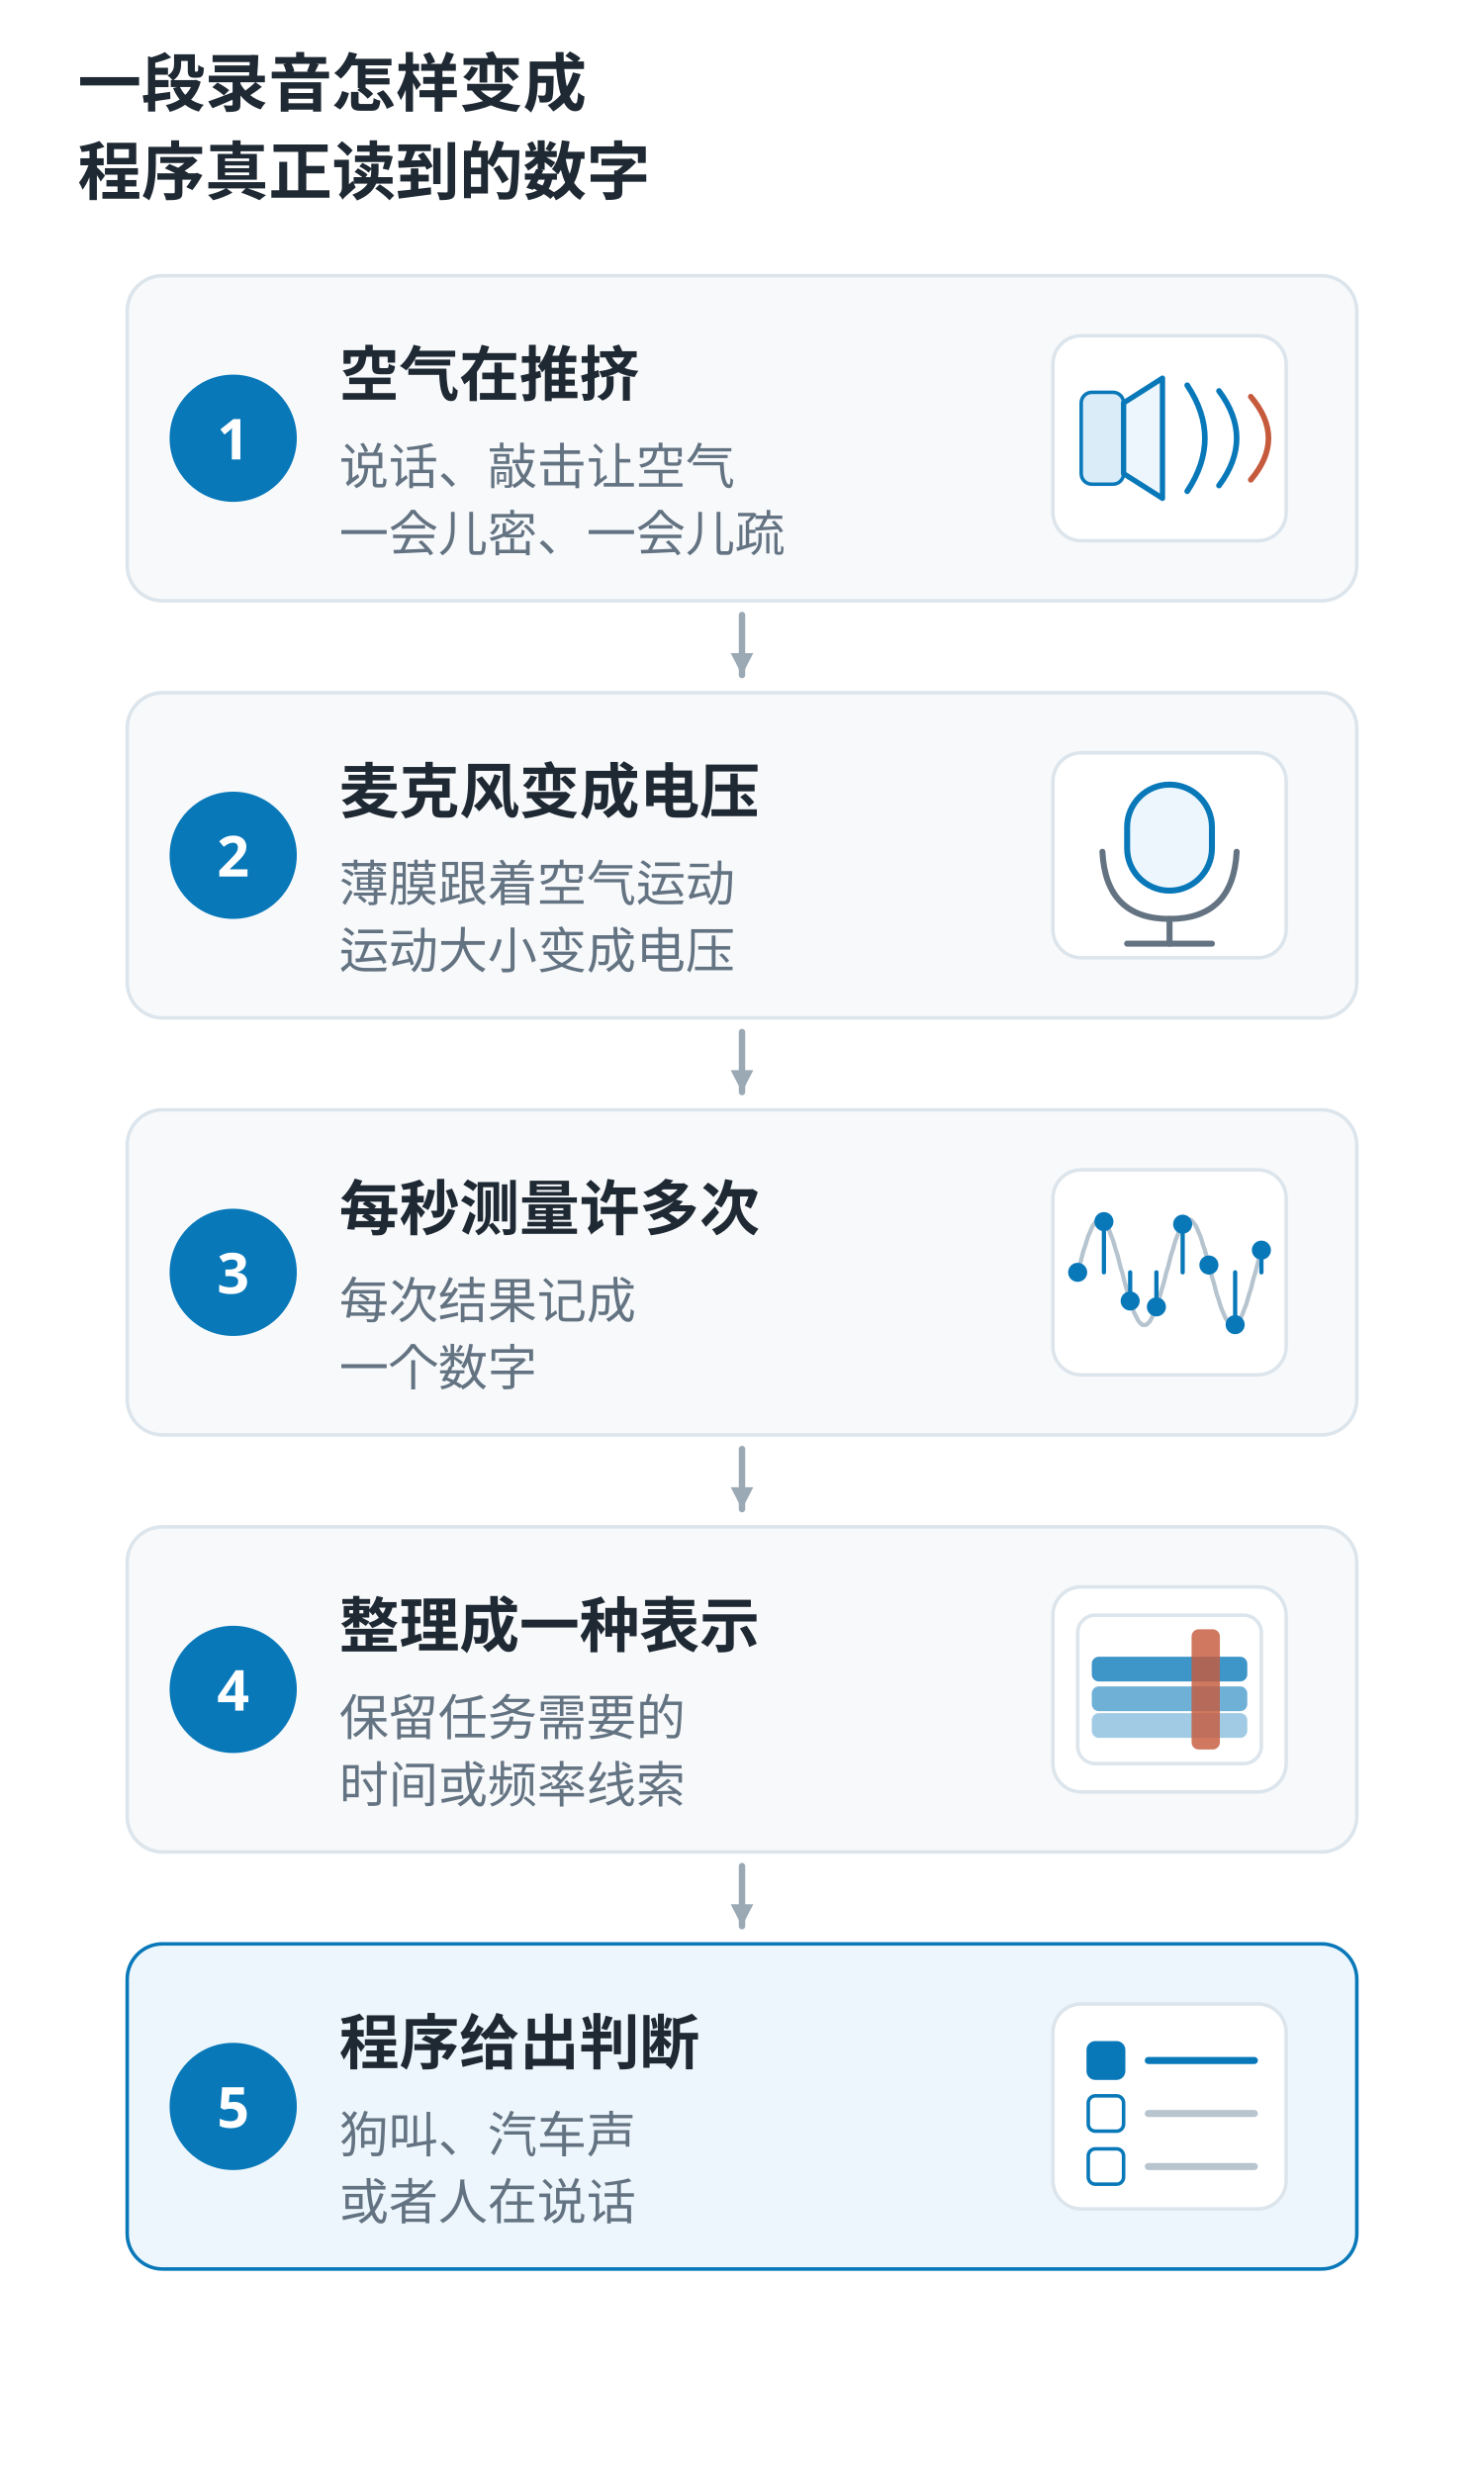
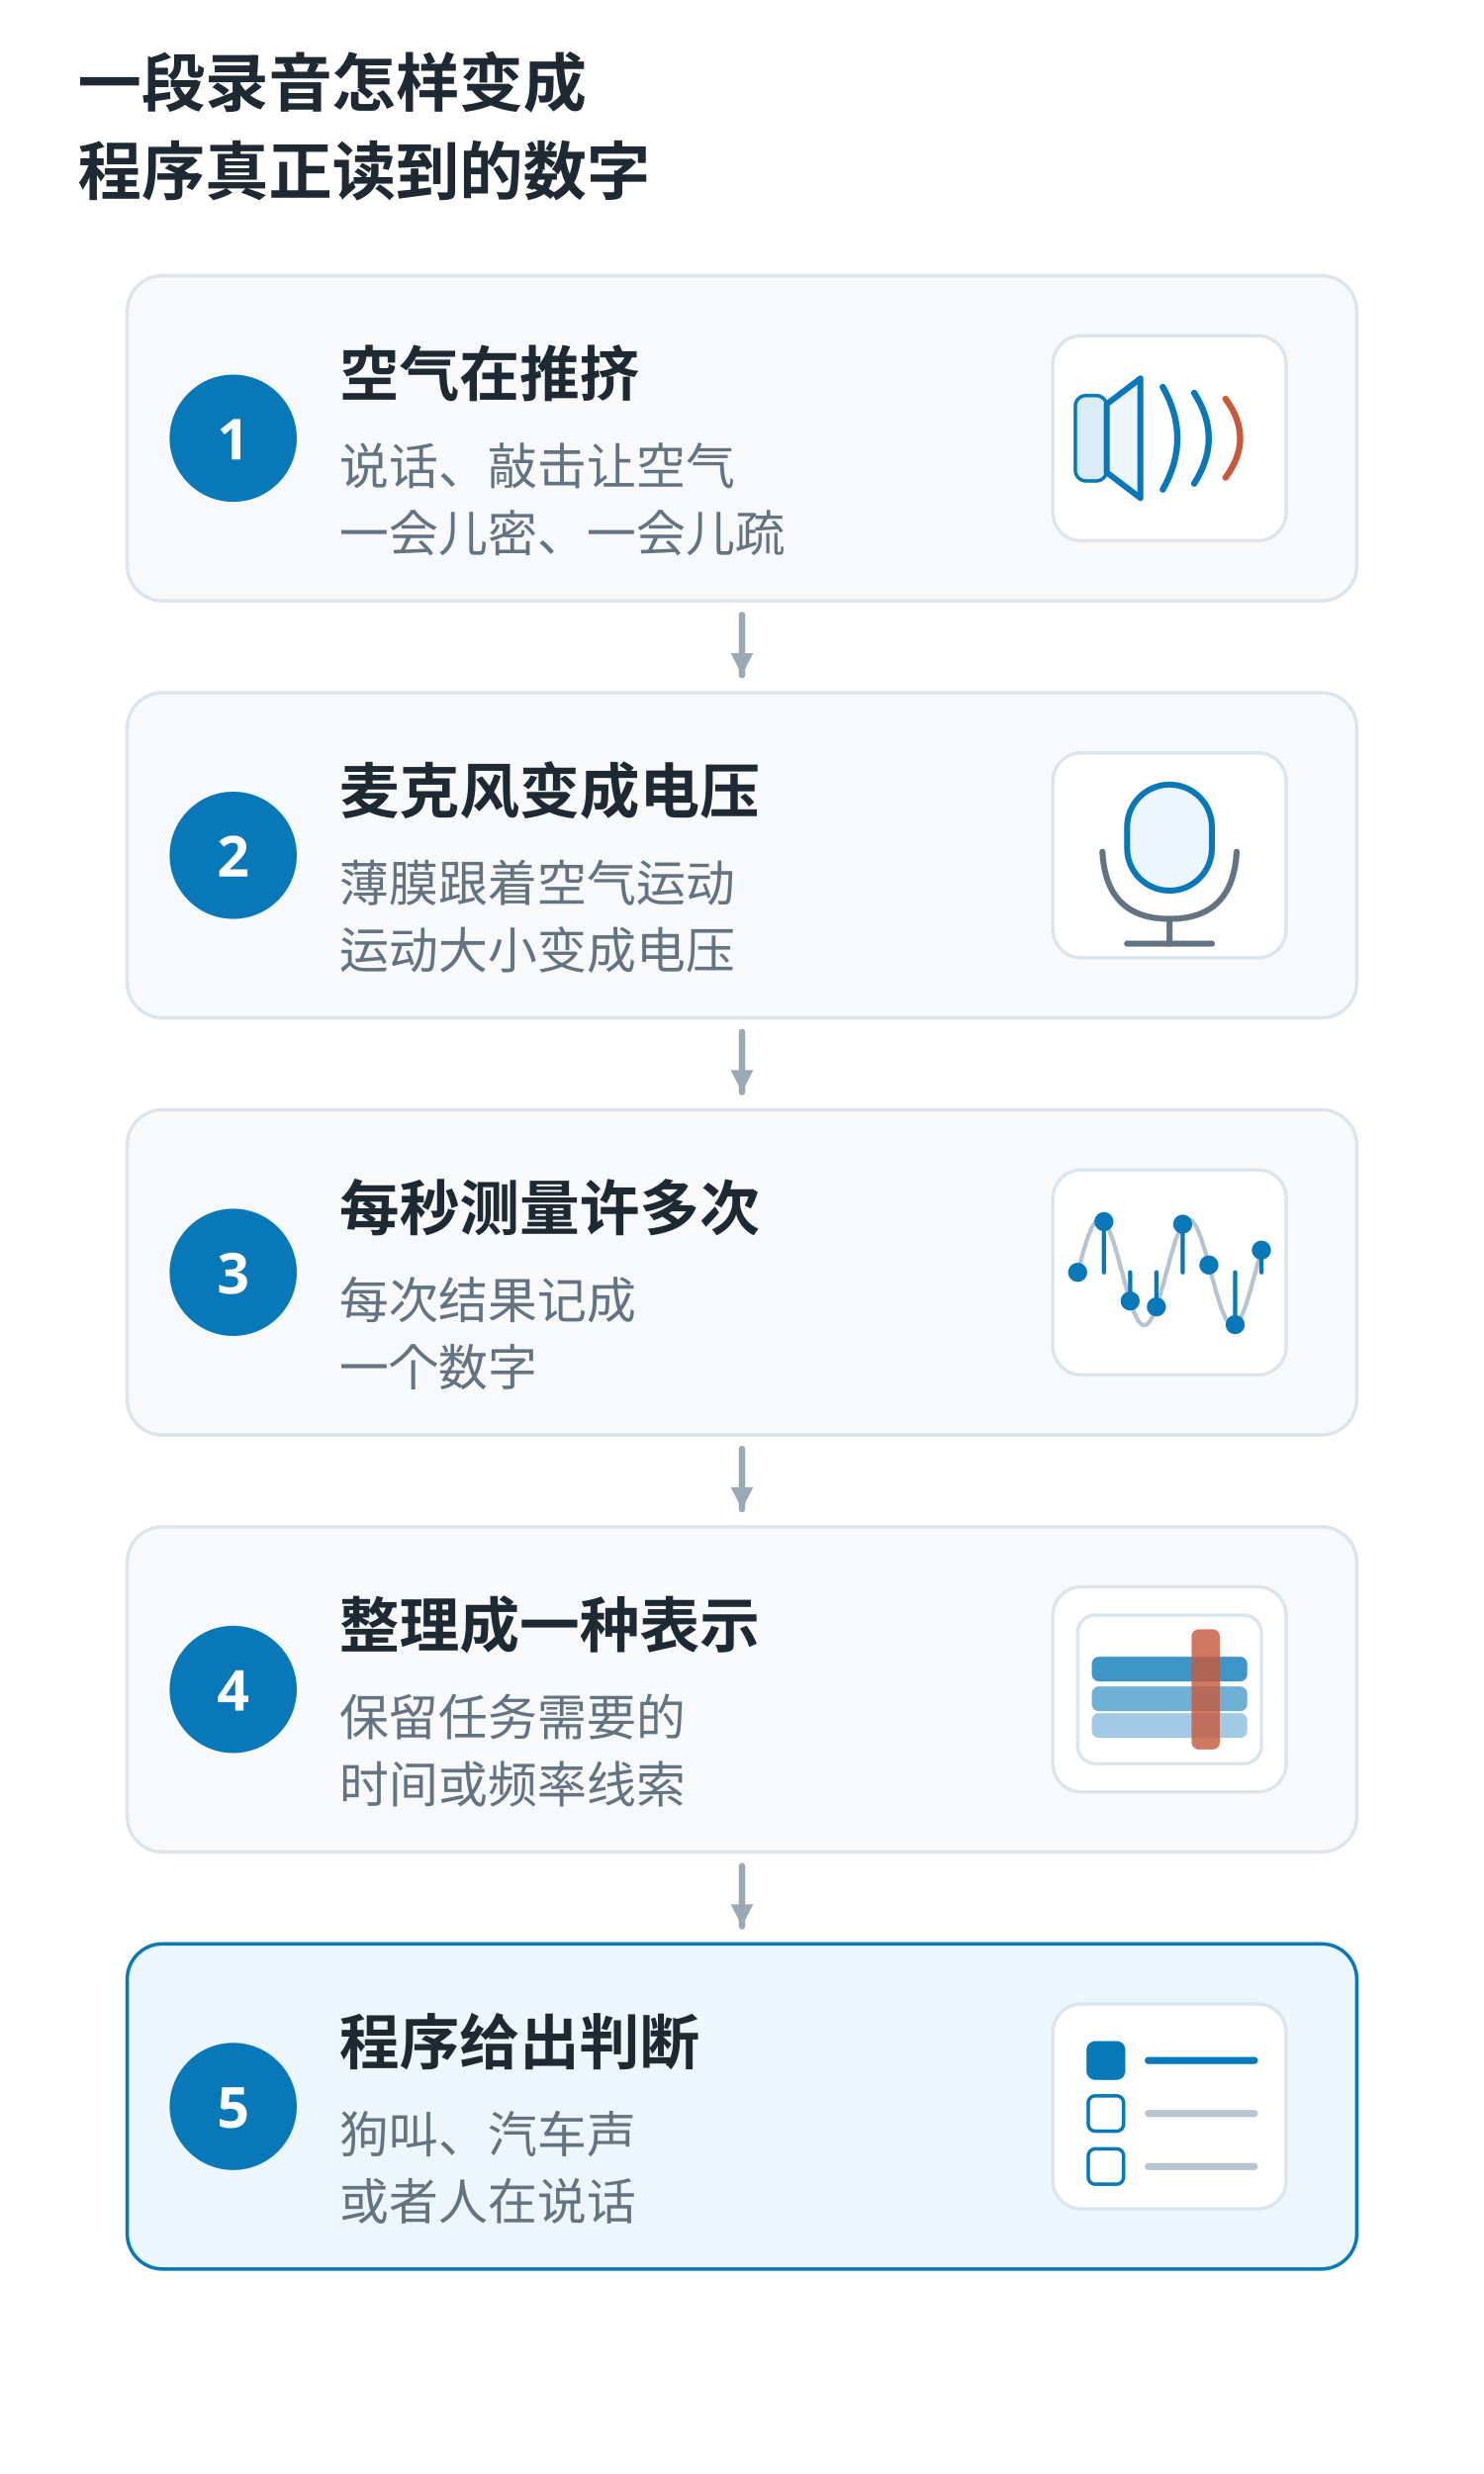
<svg xmlns="http://www.w3.org/2000/svg" viewBox="0 0 420 700" width="420" height="700" font-family="Microsoft YaHei, PingFang SC, Noto Sans SC, Hiragino Sans GB, sans-serif" fill="#1f2933" role="img" aria-label="录音从空气振动到程序判断的五个步骤">
  <rect width="420" height="700" fill="#ffffff" />
  <text x="22" y="30" font-size="18" font-weight="700" fill="#1f2933" text-anchor="start">
    <tspan x="22" dy="0">一段录音怎样变成</tspan>
    <tspan x="22" dy="25">程序真正读到的数字</tspan>
  </text>
  <rect x="36" y="78" width="348" height="92" rx="10" fill="#f7f9fb" stroke="#dce5ec" stroke-width="1" opacity="1" />
  <circle cx="66" cy="124" r="18" fill="#0878b9" stroke="none" stroke-width="1" />
  <text x="66" y="130" font-size="16" font-weight="700" fill="#ffffff" text-anchor="middle">1</text>
  <text x="96" y="112" font-size="17" font-weight="700" fill="#1f2933" text-anchor="start">空气在推挤</text>
  <text x="96" y="137" font-size="14" font-weight="400" fill="#647382" text-anchor="start">
    <tspan x="96" dy="0">说话、敲击让空气</tspan>
    <tspan x="96" dy="19">一会儿密、一会儿疏</tspan>
  </text>
  <rect x="298" y="95" width="66" height="58" rx="8" fill="#ffffff" stroke="#dce5ec" stroke-width="1" opacity="1" />
-   <rect x="306" y="111" width="12" height="26" rx="3" fill="#d9ecf8" stroke="#0878b9" stroke-width="1" opacity="1" />
-   <path d="M318 114 L329 107 L329 141 L318 134 Z" fill="#edf6fc" stroke="#0878b9" stroke-width="1.5" stroke-linecap="round" stroke-linejoin="round" />
-   <path d="M336 109 Q346 124 336 139" fill="none" stroke="#0878b9" stroke-width="1.6" stroke-linecap="round" stroke-linejoin="round" />
-   <path d="M345 110.62 Q355 124 345 137.38" fill="none" stroke="#0878b9" stroke-width="1.6" stroke-linecap="round" stroke-linejoin="round" />
-   <path d="M354 112.24 Q364 124 354 135.76" fill="none" stroke="#c65a3d" stroke-width="1.6" stroke-linecap="round" stroke-linejoin="round" />
+   <rect x="304.346" y="111.917" width="8.885" height="24.167" rx="3" fill="#d9ecf8" stroke="#0878b9" stroke-width="1" opacity="1" />
+   <path d="M313.231 114.333 L322.75 107.083 L322.75 140.917 L313.231 133.667 Z" fill="#edf6fc" stroke="#0878b9" stroke-width="1.7" stroke-linecap="round" stroke-linejoin="round" />
+   <path d="M329.096 109.5 Q337.346 124 329.096 138.5" fill="none" stroke="#0878b9" stroke-width="1.8" stroke-linecap="round" stroke-linejoin="round" />
+   <path d="M337.981 111.192 Q346.231 124 337.981 136.808" fill="none" stroke="#0878b9" stroke-width="1.8" stroke-linecap="round" stroke-linejoin="round" />
+   <path d="M346.865 112.883 Q355.115 124 346.865 135.117" fill="none" stroke="#c65a3d" stroke-width="1.8" stroke-linecap="round" stroke-linejoin="round" />
  <line x1="210" y1="174" x2="210" y2="191" stroke="#9ba9b5" stroke-width="1.8" stroke-linecap="round" />
  <polygon points="210,191 206.8,184.8 213.2,184.8" fill="#9ba9b5" />
  <rect x="36" y="196" width="348" height="92" rx="10" fill="#f7f9fb" stroke="#dce5ec" stroke-width="1" opacity="1" />
  <circle cx="66" cy="242" r="18" fill="#0878b9" stroke="none" stroke-width="1" />
  <text x="66" y="248" font-size="16" font-weight="700" fill="#ffffff" text-anchor="middle">2</text>
  <text x="96" y="230" font-size="17" font-weight="700" fill="#1f2933" text-anchor="start">麦克风变成电压</text>
  <text x="96" y="255" font-size="14" font-weight="400" fill="#647382" text-anchor="start">
    <tspan x="96" dy="0">薄膜跟着空气运动</tspan>
    <tspan x="96" dy="19">运动大小变成电压</tspan>
  </text>
  <rect x="298" y="213" width="66" height="58" rx="8" fill="#ffffff" stroke="#dce5ec" stroke-width="1" opacity="1" />
  <rect x="319" y="222" width="24" height="30" rx="12" fill="#edf6fc" stroke="#0878b9" stroke-width="1.7" opacity="1" />
  <path d="M312 241 Q313 260 331 260 Q349 260 350 241" fill="none" stroke="#647382" stroke-width="1.7" stroke-linecap="round" stroke-linejoin="round" />
  <line x1="331" y1="260" x2="331" y2="267" stroke="#647382" stroke-width="1.7" stroke-linecap="round" />
  <line x1="319" y1="267" x2="343" y2="267" stroke="#647382" stroke-width="1.7" stroke-linecap="round" />
  <line x1="210" y1="292" x2="210" y2="309" stroke="#9ba9b5" stroke-width="1.8" stroke-linecap="round" />
  <polygon points="210,309 206.8,302.8 213.2,302.8" fill="#9ba9b5" />
  <rect x="36" y="314" width="348" height="92" rx="10" fill="#f7f9fb" stroke="#dce5ec" stroke-width="1" opacity="1" />
  <circle cx="66" cy="360" r="18" fill="#0878b9" stroke="none" stroke-width="1" />
  <text x="66" y="366" font-size="16" font-weight="700" fill="#ffffff" text-anchor="middle">3</text>
  <text x="96" y="348" font-size="17" font-weight="700" fill="#1f2933" text-anchor="start">每秒测量许多次</text>
  <text x="96" y="373" font-size="14" font-weight="400" fill="#647382" text-anchor="start">
    <tspan x="96" dy="0">每次结果记成</tspan>
    <tspan x="96" dy="19">一个数字</tspan>
  </text>
  <rect x="298" y="331" width="66" height="58" rx="8" fill="#ffffff" stroke="#dce5ec" stroke-width="1" opacity="1" />
  <polyline points="305.0,360.0 305.4,358.4 305.9,356.8 306.3,355.2 306.7,353.7 307.2,352.3 307.6,350.9 308.0,349.7 308.5,348.6 308.9,347.6 309.3,346.8 309.8,346.1 310.2,345.6 310.6,345.2 311.1,345.1 311.5,345.1 311.9,345.2 312.4,345.6 312.8,346.1 313.2,346.8 313.7,347.6 314.1,348.6 314.5,349.7 315.0,350.9 315.4,352.3 315.8,353.7 316.3,355.2 316.7,356.8 317.1,358.4 317.6,360.0 318.0,361.6 318.4,363.2 318.9,364.8 319.3,366.3 319.7,367.7 320.2,369.1 320.6,370.3 321.0,371.4 321.5,372.4 321.9,373.2 322.3,373.9 322.8,374.4 323.2,374.8 323.6,374.9 324.1,374.9 324.5,374.8 324.9,374.4 325.4,373.9 325.8,373.2 326.2,372.4 326.7,371.4 327.1,370.3 327.5,369.1 328.0,367.7 328.4,366.3 328.8,364.8 329.3,363.2 329.7,361.6 330.1,360.0 330.6,358.4 331.0,356.8 331.4,355.2 331.9,353.7 332.3,352.3 332.7,350.9 333.2,349.7 333.6,348.6 334.0,347.6 334.5,346.8 334.9,346.1 335.3,345.6 335.8,345.2 336.2,345.1 336.6,345.1 337.1,345.2 337.5,345.6 337.9,346.1 338.4,346.8 338.8,347.6 339.2,348.6 339.7,349.7 340.1,350.9 340.5,352.3 341.0,353.7 341.4,355.2 341.8,356.8 342.3,358.4 342.7,360.0 343.1,361.6 343.6,363.2 344.0,364.8 344.4,366.3 344.9,367.7 345.3,369.1 345.7,370.3 346.2,371.4 346.6,372.4 347.0,373.2 347.5,373.9 347.9,374.4 348.3,374.8 348.8,374.9 349.2,374.9 349.6,374.8 350.1,374.4 350.5,373.9 350.9,373.2 351.4,372.4 351.8,371.4 352.2,370.3 352.7,369.1 353.1,367.7 353.5,366.3 354.0,364.8 354.4,363.2 354.8,361.6 355.3,360.0 355.7,358.4 356.1,356.8 356.6,355.2 357.0,353.7" fill="none" stroke="#b6c4cf" stroke-width="1.2" stroke-linecap="round" stroke-linejoin="round" />
  <line x1="305" y1="360" x2="305" y2="360" stroke="#0878b9" stroke-width="1.2" stroke-linecap="round" />
  <circle cx="305" cy="360" r="2.7" fill="#0878b9" stroke="none" stroke-width="1" />
  <line x1="312.429" y1="360" x2="312.429" y2="345.649" stroke="#0878b9" stroke-width="1.2" stroke-linecap="round" />
  <circle cx="312.429" cy="345.649" r="2.7" fill="#0878b9" stroke="none" stroke-width="1" />
  <line x1="319.857" y1="360" x2="319.857" y2="368.107" stroke="#0878b9" stroke-width="1.2" stroke-linecap="round" />
  <circle cx="319.857" cy="368.107" r="2.7" fill="#0878b9" stroke="none" stroke-width="1" />
  <line x1="327.286" y1="360" x2="327.286" y2="369.771" stroke="#0878b9" stroke-width="1.2" stroke-linecap="round" />
  <circle cx="327.286" cy="369.771" r="2.7" fill="#0878b9" stroke="none" stroke-width="1" />
  <line x1="334.714" y1="360" x2="334.714" y2="346.373" stroke="#0878b9" stroke-width="1.2" stroke-linecap="round" />
  <circle cx="334.714" cy="346.373" r="2.7" fill="#0878b9" stroke="none" stroke-width="1" />
  <line x1="342.143" y1="360" x2="342.143" y2="357.926" stroke="#0878b9" stroke-width="1.2" stroke-linecap="round" />
  <circle cx="342.143" cy="357.926" r="2.7" fill="#0878b9" stroke="none" stroke-width="1" />
  <line x1="349.571" y1="360" x2="349.571" y2="374.798" stroke="#0878b9" stroke-width="1.2" stroke-linecap="round" />
  <circle cx="349.571" cy="374.798" r="2.7" fill="#0878b9" stroke="none" stroke-width="1" />
  <line x1="357" y1="360" x2="357" y2="353.714" stroke="#0878b9" stroke-width="1.2" stroke-linecap="round" />
  <circle cx="357" cy="353.714" r="2.7" fill="#0878b9" stroke="none" stroke-width="1" />
  <line x1="210" y1="410" x2="210" y2="427" stroke="#9ba9b5" stroke-width="1.8" stroke-linecap="round" />
  <polygon points="210,427 206.8,420.8 213.2,420.8" fill="#9ba9b5" />
  <rect x="36" y="432" width="348" height="92" rx="10" fill="#f7f9fb" stroke="#dce5ec" stroke-width="1" opacity="1" />
  <circle cx="66" cy="478" r="18" fill="#0878b9" stroke="none" stroke-width="1" />
  <text x="66" y="484" font-size="16" font-weight="700" fill="#ffffff" text-anchor="middle">4</text>
  <text x="96" y="466" font-size="17" font-weight="700" fill="#1f2933" text-anchor="start">整理成一种表示</text>
  <text x="96" y="491" font-size="14" font-weight="400" fill="#647382" text-anchor="start">
    <tspan x="96" dy="0">保留任务需要的</tspan>
    <tspan x="96" dy="19">时间或频率线索</tspan>
  </text>
  <rect x="298" y="449" width="66" height="58" rx="8" fill="#ffffff" stroke="#dce5ec" stroke-width="1" opacity="1" />
  <rect x="305" y="457" width="52" height="42" rx="5" fill="#ffffff" stroke="#dce5ec" stroke-width="1" opacity="1" />
  <rect x="309" y="468.76" width="44" height="7" rx="2" fill="rgba(8,120,185,0.78)" stroke="none" stroke-width="1" opacity="1" />
  <rect x="309" y="477.16" width="44" height="7" rx="2" fill="rgba(8,120,185,0.58)" stroke="none" stroke-width="1" opacity="1" />
  <rect x="309" y="484.72" width="44" height="7" rx="2" fill="rgba(8,120,185,0.38)" stroke="none" stroke-width="1" opacity="1" />
  <rect x="337.24" y="461" width="8" height="34" rx="2" fill="rgba(198,90,61,.82)" stroke="none" stroke-width="1" opacity="1" />
  <line x1="210" y1="528" x2="210" y2="545" stroke="#9ba9b5" stroke-width="1.8" stroke-linecap="round" />
  <polygon points="210,545 206.8,538.8 213.2,538.8" fill="#9ba9b5" />
  <rect x="36" y="550" width="348" height="92" rx="10" fill="#edf6fc" stroke="#0878b9" stroke-width="1" opacity="1" />
  <circle cx="66" cy="596" r="18" fill="#0878b9" stroke="none" stroke-width="1" />
  <text x="66" y="602" font-size="16" font-weight="700" fill="#ffffff" text-anchor="middle">5</text>
  <text x="96" y="584" font-size="17" font-weight="700" fill="#1f2933" text-anchor="start">程序给出判断</text>
  <text x="96" y="609" font-size="14" font-weight="400" fill="#647382" text-anchor="start">
    <tspan x="96" dy="0">狗叫、汽车声</tspan>
    <tspan x="96" dy="19">或者人在说话</tspan>
  </text>
  <rect x="298" y="567" width="66" height="58" rx="8" fill="#ffffff" stroke="#dce5ec" stroke-width="1" opacity="1" />
  <rect x="308" y="578" width="10" height="10" rx="2" fill="#0878b9" stroke="#0878b9" stroke-width="1" opacity="1" />
  <line x1="325" y1="583" x2="355" y2="583" stroke="#0878b9" stroke-width="2" stroke-linecap="round" />
  <rect x="308" y="593" width="10" height="10" rx="2" fill="#ffffff" stroke="#0878b9" stroke-width="1" opacity="1" />
  <line x1="325" y1="598" x2="355" y2="598" stroke="#b8c4ce" stroke-width="2" stroke-linecap="round" />
  <rect x="308" y="608" width="10" height="10" rx="2" fill="#ffffff" stroke="#0878b9" stroke-width="1" opacity="1" />
  <line x1="325" y1="613" x2="355" y2="613" stroke="#b8c4ce" stroke-width="2" stroke-linecap="round" />
</svg>
